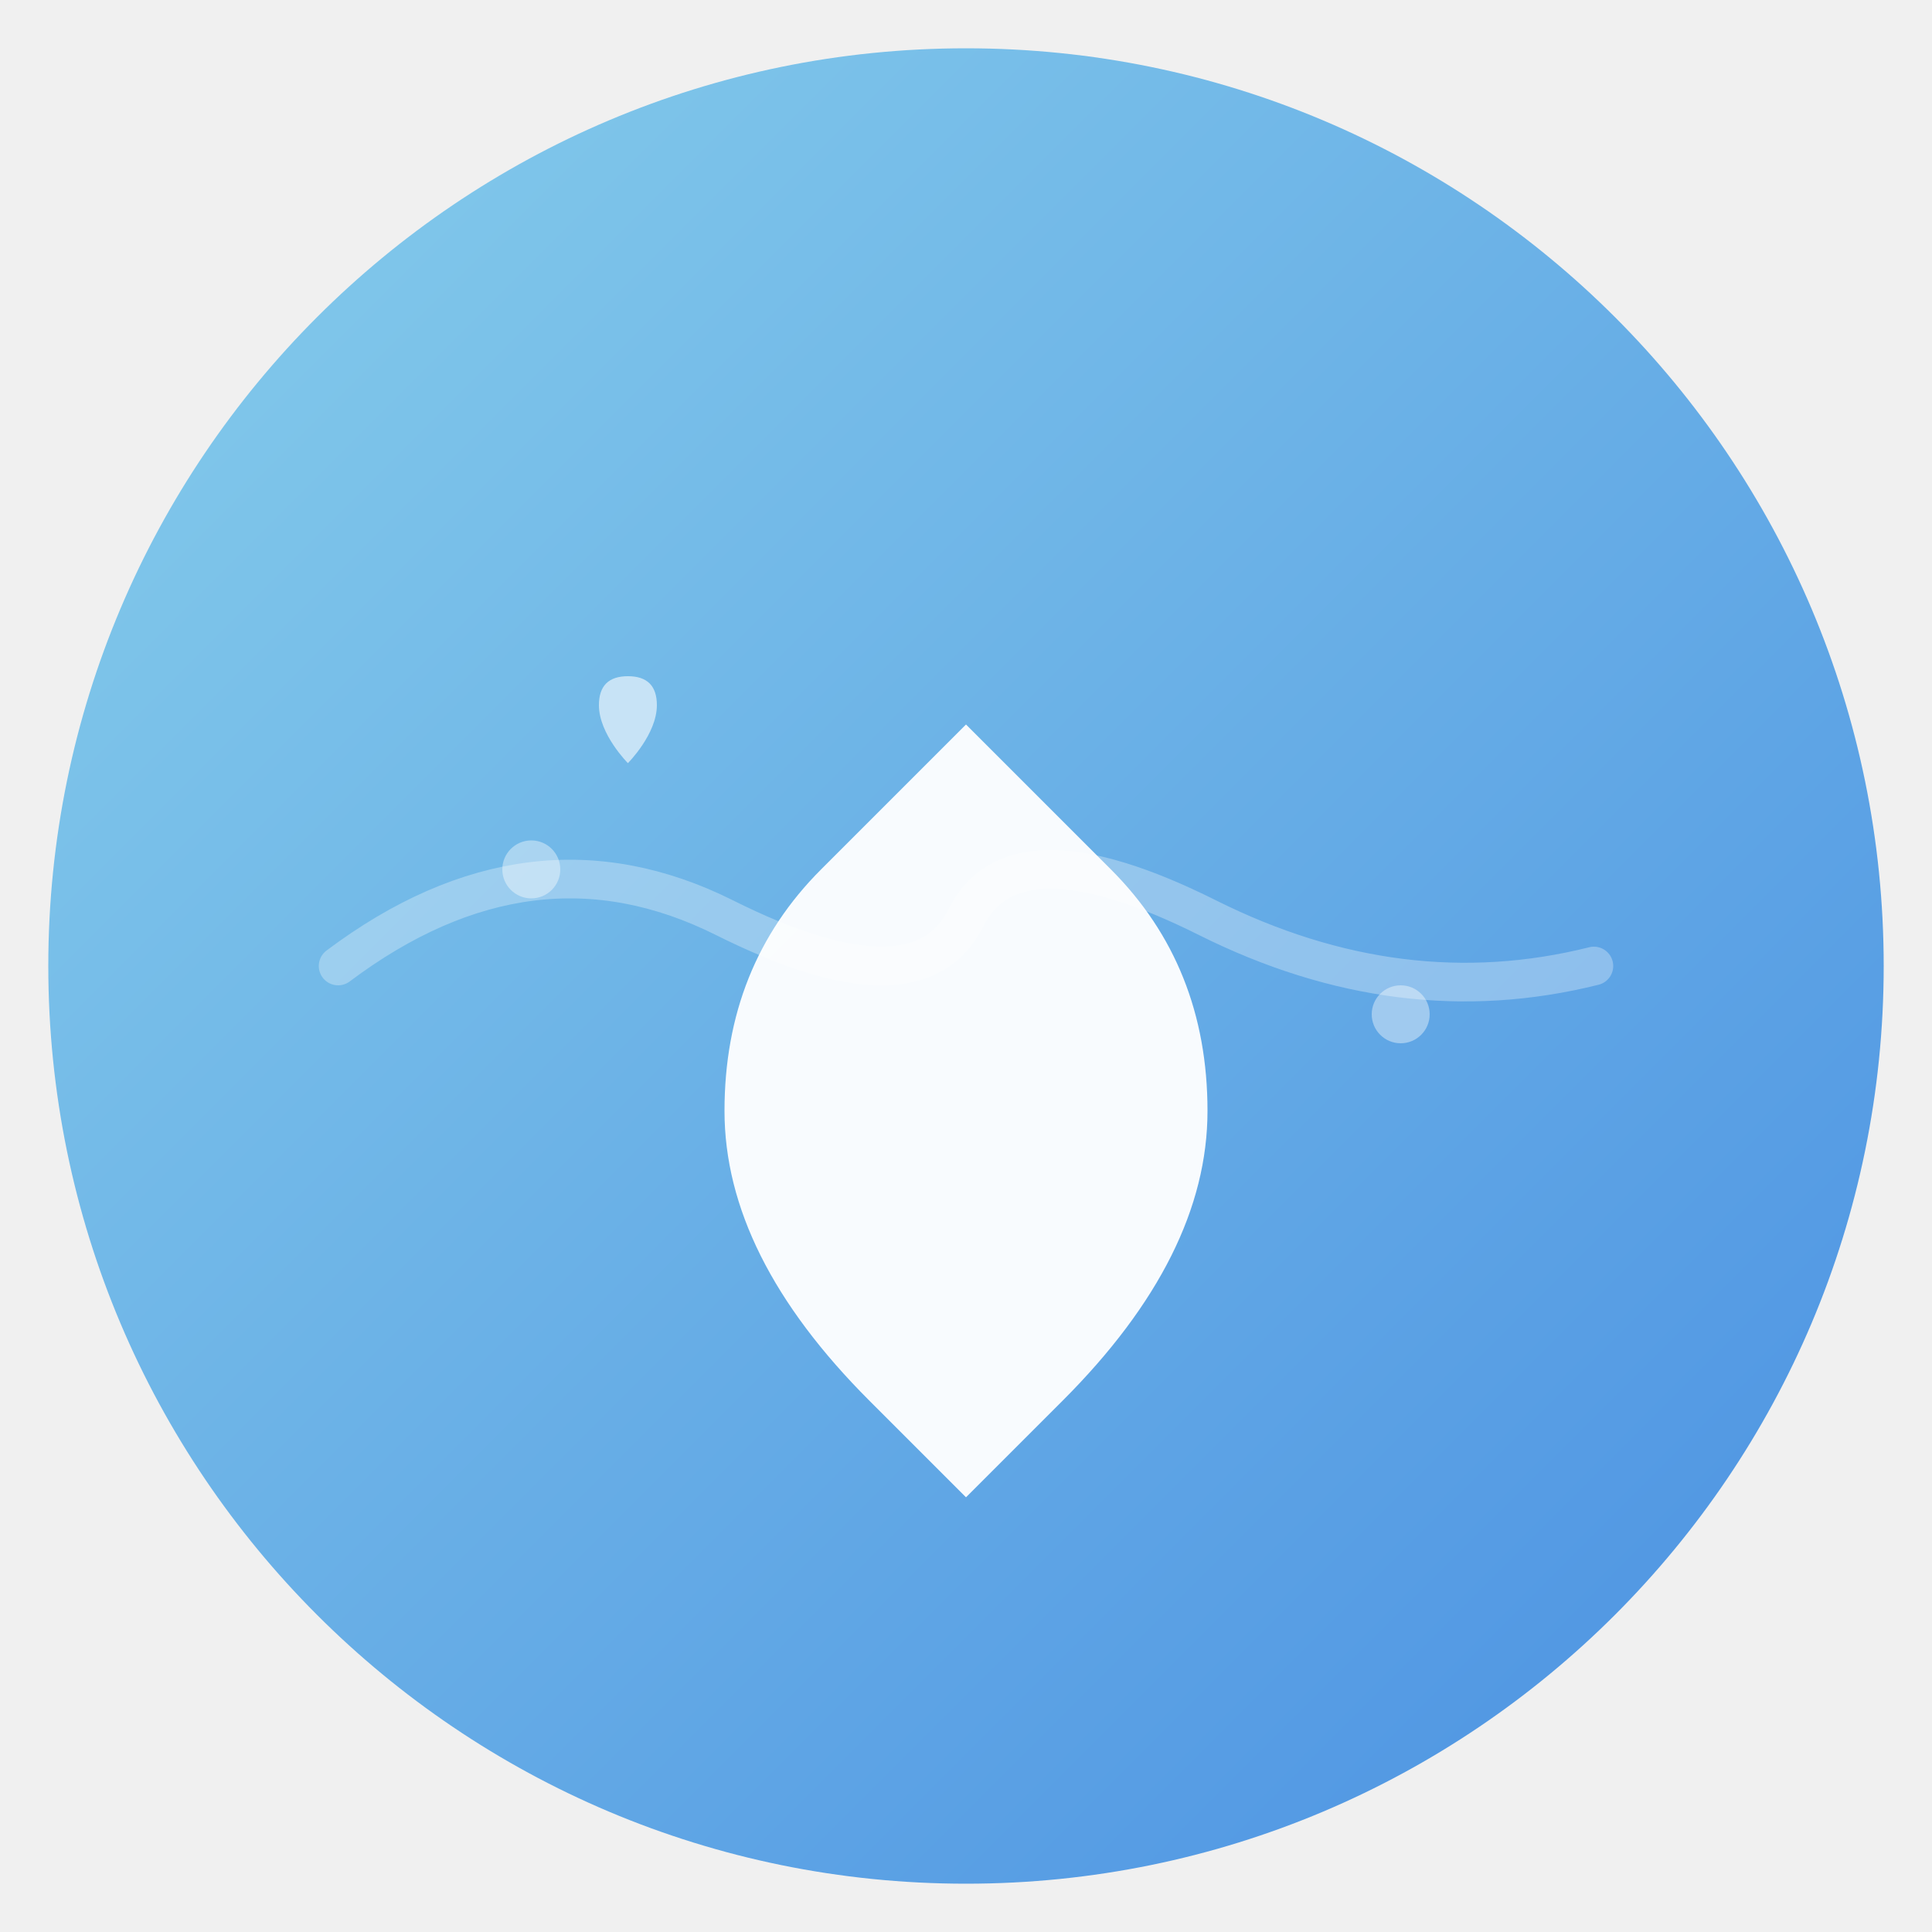
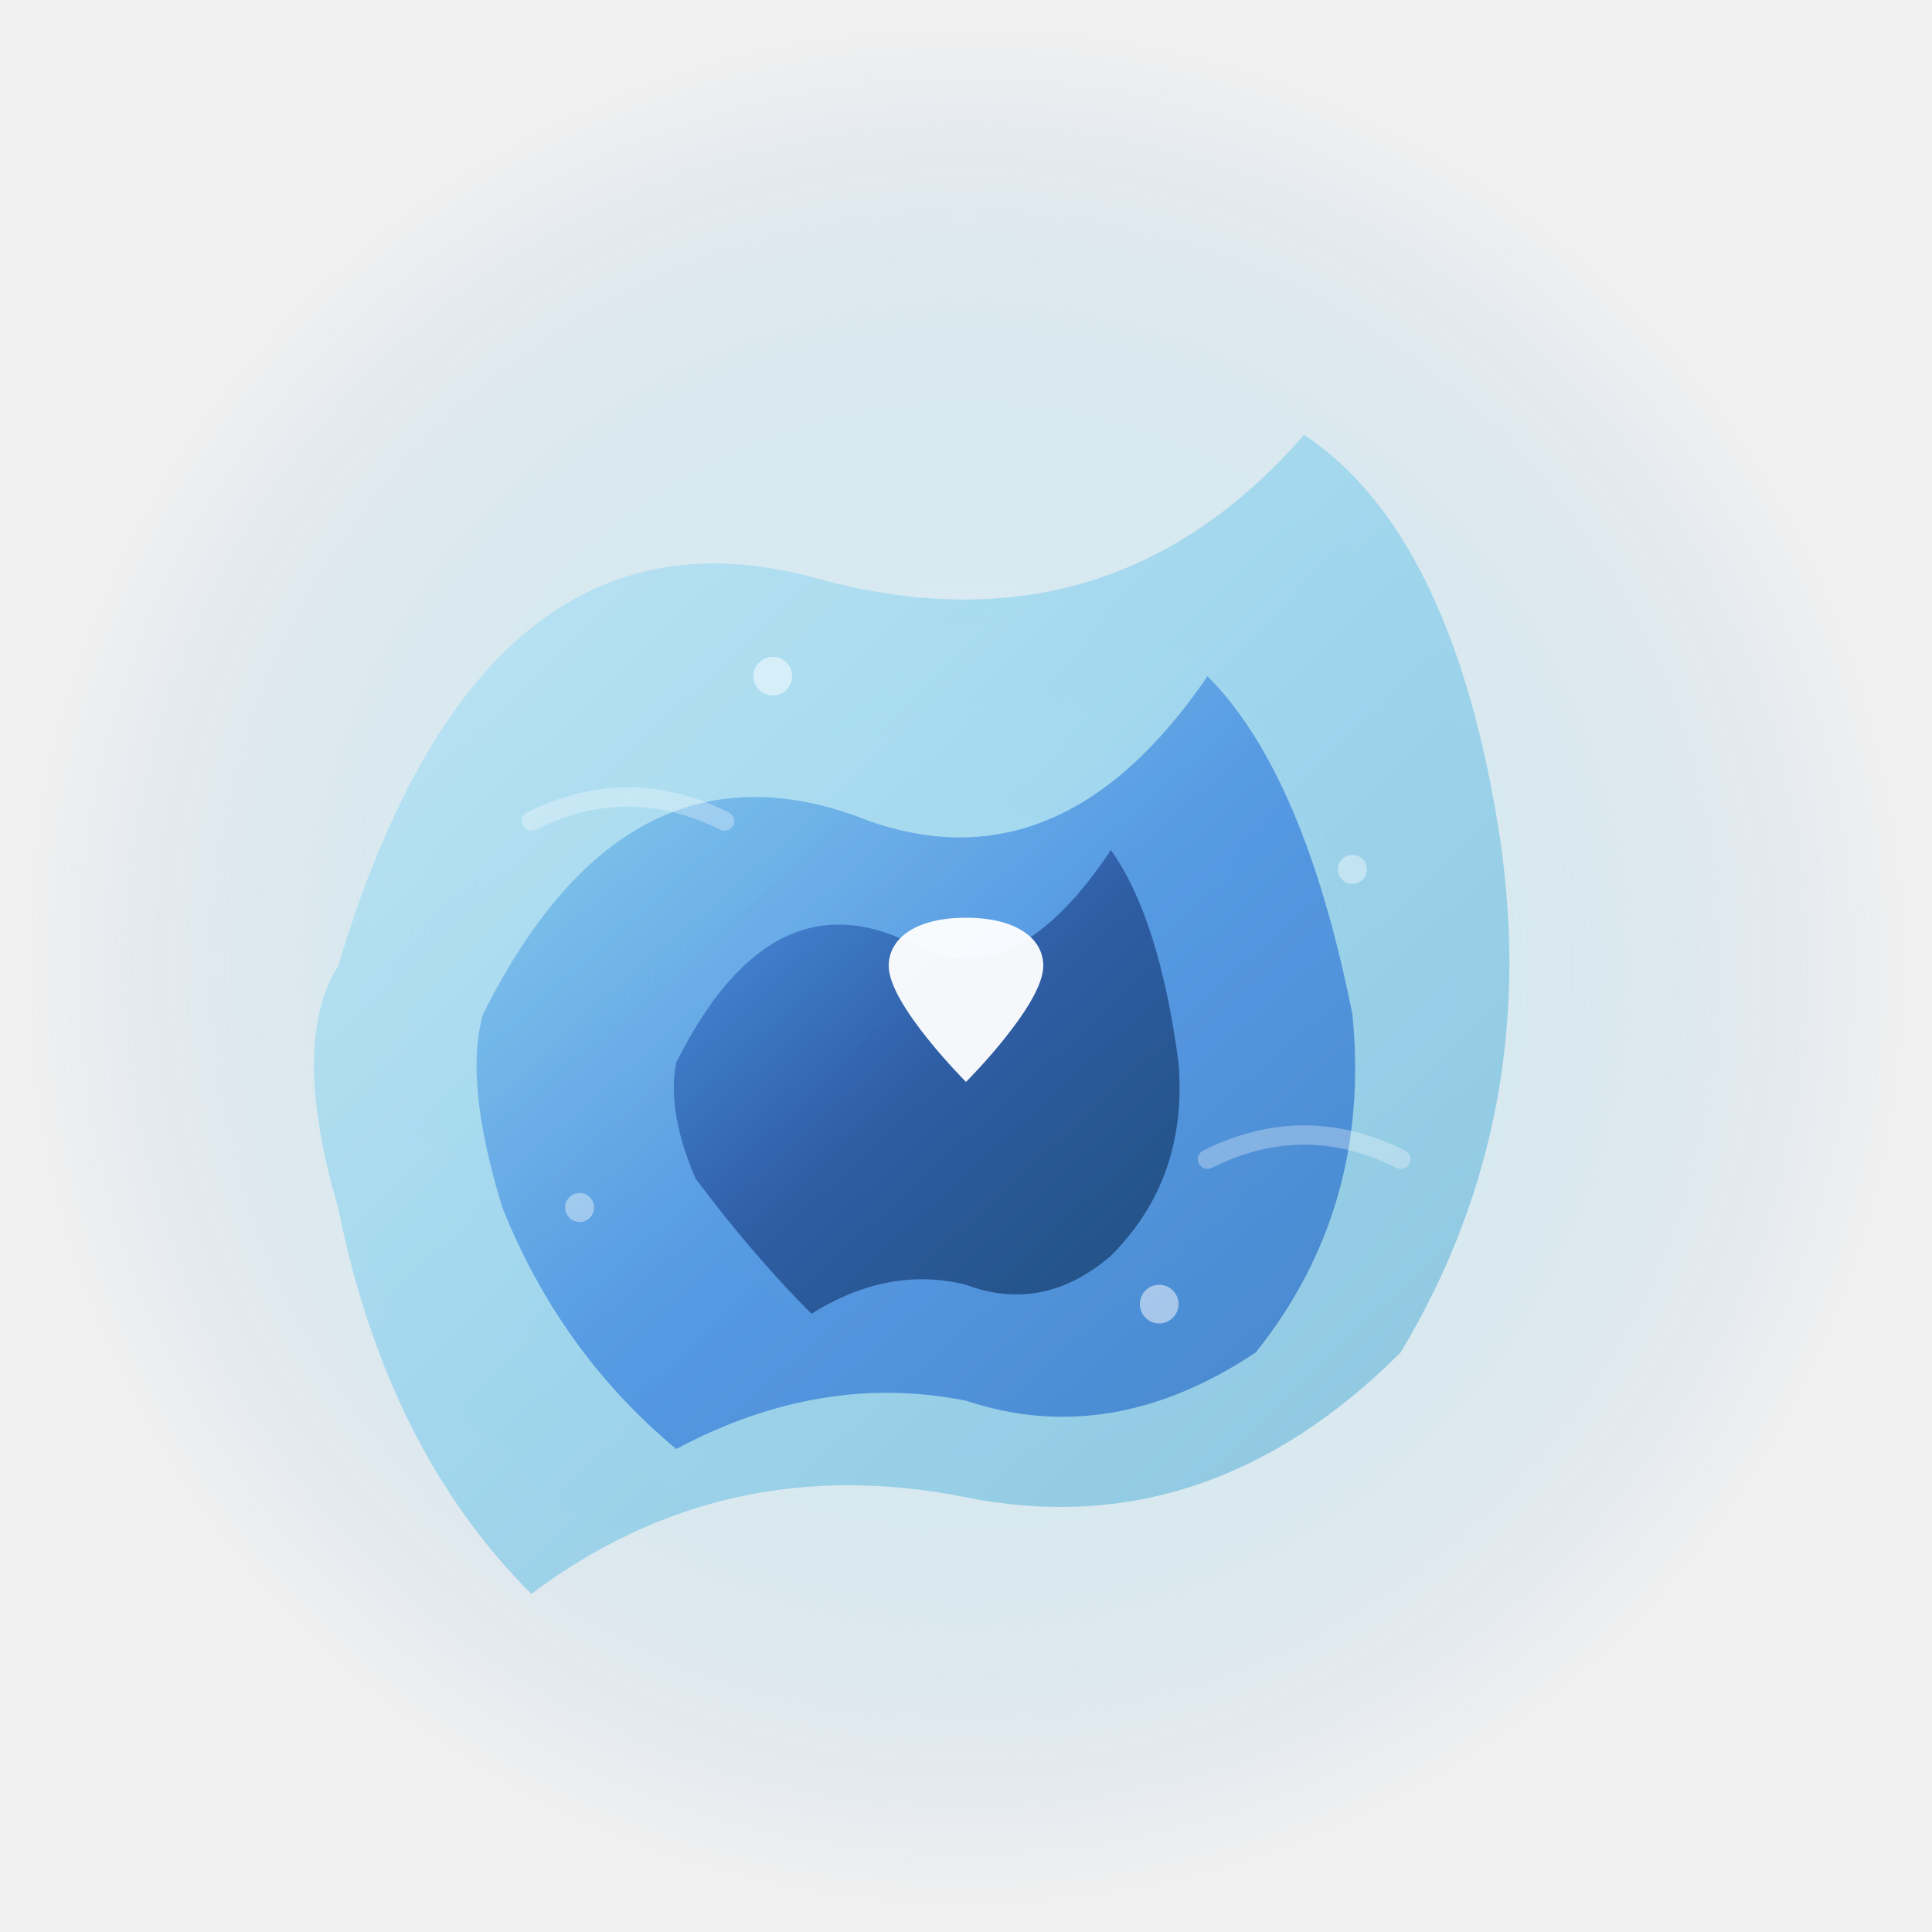
<svg xmlns="http://www.w3.org/2000/svg" viewBox="0 0 200 200">
  <defs>
-     <linearGradient id="bg1" x1="0%" y1="0%" x2="100%" y2="100%">
+     <linearGradient id="g1" x1="0%" y1="0%" x2="100%" y2="100%">
+       <stop offset="0%" style="stop-color:#B8E6F7;stop-opacity:1" />
+       <stop offset="50%" style="stop-color:#87CEEB;stop-opacity:1" />
+       <stop offset="100%" style="stop-color:#6BB6D6;stop-opacity:1" />
+     </linearGradient>
+     <linearGradient id="g2" x1="0%" y1="0%" x2="100%" y2="100%">
      <stop offset="0%" style="stop-color:#87CEEB;stop-opacity:1" />
-       <stop offset="100%" style="stop-color:#4A90E2;stop-opacity:1" />
+       <stop offset="50%" style="stop-color:#4A90E2;stop-opacity:1" />
+       <stop offset="100%" style="stop-color:#3A7BC8;stop-opacity:1" />
    </linearGradient>
-     <linearGradient id="bg2" x1="0%" y1="0%" x2="100%" y2="100%">
-       <stop offset="0%" style="stop-color:#4A90E2;stop-opacity:0.8" />
-       <stop offset="100%" style="stop-color:#2C5AA0;stop-opacity:0.9" />
+     <linearGradient id="g3" x1="0%" y1="0%" x2="100%" y2="100%">
+       <stop offset="0%" style="stop-color:#4A90E2;stop-opacity:1" />
+       <stop offset="50%" style="stop-color:#2C5AA0;stop-opacity:1" />
+       <stop offset="100%" style="stop-color:#1E4D7B;stop-opacity:1" />
    </linearGradient>
+     <radialGradient id="glow">
+       <stop offset="0%" style="stop-color:#E6F2FF;stop-opacity:0.6" />
+       <stop offset="70%" style="stop-color:#87CEEB;stop-opacity:0.2" />
+       <stop offset="100%" style="stop-color:#4A90E2;stop-opacity:0" />
+     </radialGradient>
  </defs>
-   <circle cx="100" cy="100" r="95" fill="url(#bg1)" />
-   <path d="M35,100 Q55,85 75,95 Q95,105 100,95 Q105,85 125,95 Q145,105 165,100" stroke="white" stroke-width="4" fill="none" opacity="0.3" stroke-linecap="round" />
-   <path d="M100,75 L85,90 Q75,100 75,115 Q75,130 90,145 L100,155 L110,145 Q125,130 125,115 Q125,100 115,90 Z" fill="white" opacity="0.95" />
-   <path d="M65,70 C63,70 62,71 62,73 C62,76 65,79 65,79 C65,79 68,76 68,73 C68,71 67,70 65,70 Z" fill="white" opacity="0.6" />
-   <circle cx="55" cy="90" r="3" fill="white" opacity="0.4" />
-   <circle cx="145" cy="105" r="3" fill="white" opacity="0.4" />
+   <circle cx="100" cy="100" r="98" fill="url(#glow)" />
+   <path d="M 35 100 Q 50 50, 85 60 Q 115 68, 135 45 Q 150 55, 155 85 Q 160 115, 145 140 Q 125 160, 100 155 Q 75 150, 55 165 Q 40 150, 35 125 Q 30 108, 35 100 Z" fill="url(#g1)" opacity="0.7" />
+   <path d="M 50 105 Q 65 75, 90 85 Q 110 92, 125 70 Q 135 80, 140 105 Q 142 125, 130 140 Q 115 150, 100 145 Q 85 142, 70 150 Q 58 140, 52 125 Q 48 112, 50 105 Z" fill="url(#g2)" opacity="0.85" />
+   <path d="M 70 110 Q 80 90, 95 98 Q 105 103, 115 88 Q 120 95, 122 110 Q 123 122, 115 130 Q 108 136, 100 133 Q 92 131, 84 136 Q 78 130, 72 122 Q 69 115, 70 110 Z" fill="url(#g3)" opacity="0.95" />
+   <path d="M 100 95 C 95 95, 92 97, 92 100 C 92 104, 100 112, 100 112 C 100 112, 108 104, 108 100 C 108 97, 105 95, 100 95 Z" fill="white" opacity="0.95" />
+   <path d="M 55 85 Q 65 80, 75 85" stroke="white" stroke-width="2" fill="none" opacity="0.3" stroke-linecap="round" />
+   <path d="M 125 120 Q 135 115, 145 120" stroke="white" stroke-width="2" fill="none" opacity="0.3" stroke-linecap="round" />
+   <circle cx="80" cy="70" r="2" fill="white" opacity="0.5" />
+   <circle cx="120" cy="135" r="2" fill="white" opacity="0.5" />
+   <circle cx="60" cy="125" r="1.5" fill="white" opacity="0.4" />
+   <circle cx="140" cy="90" r="1.5" fill="white" opacity="0.4" />
</svg>
